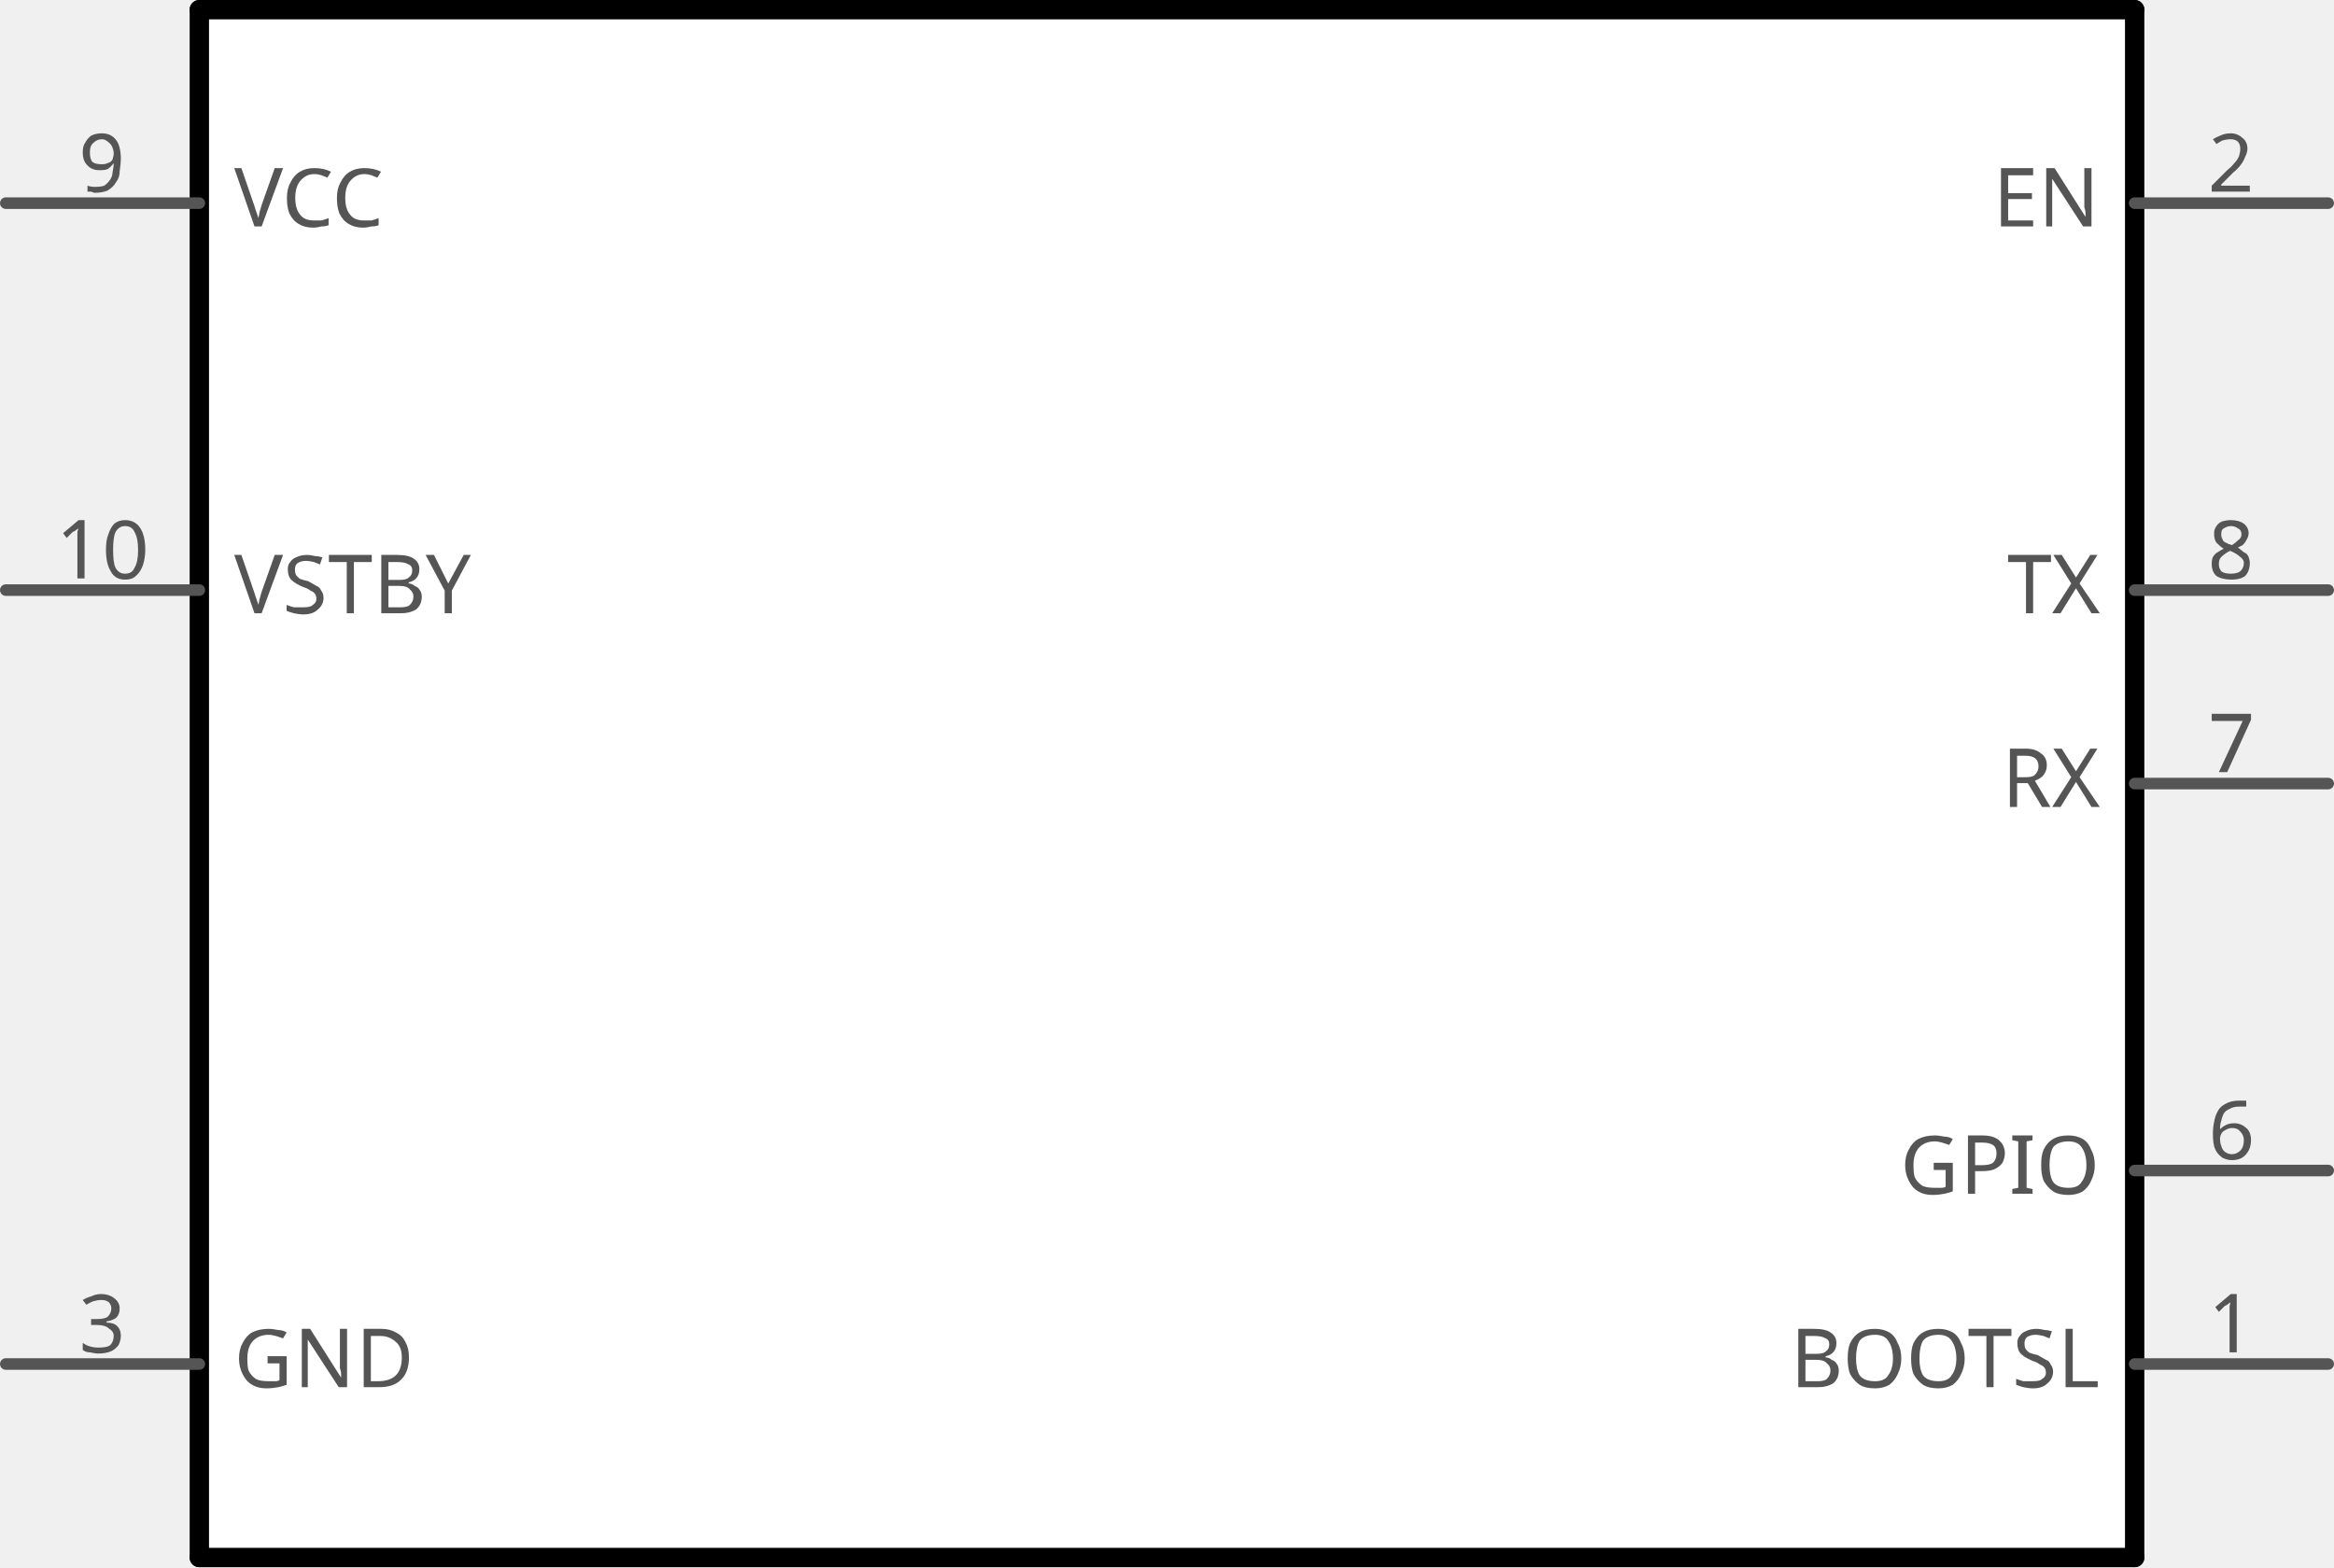
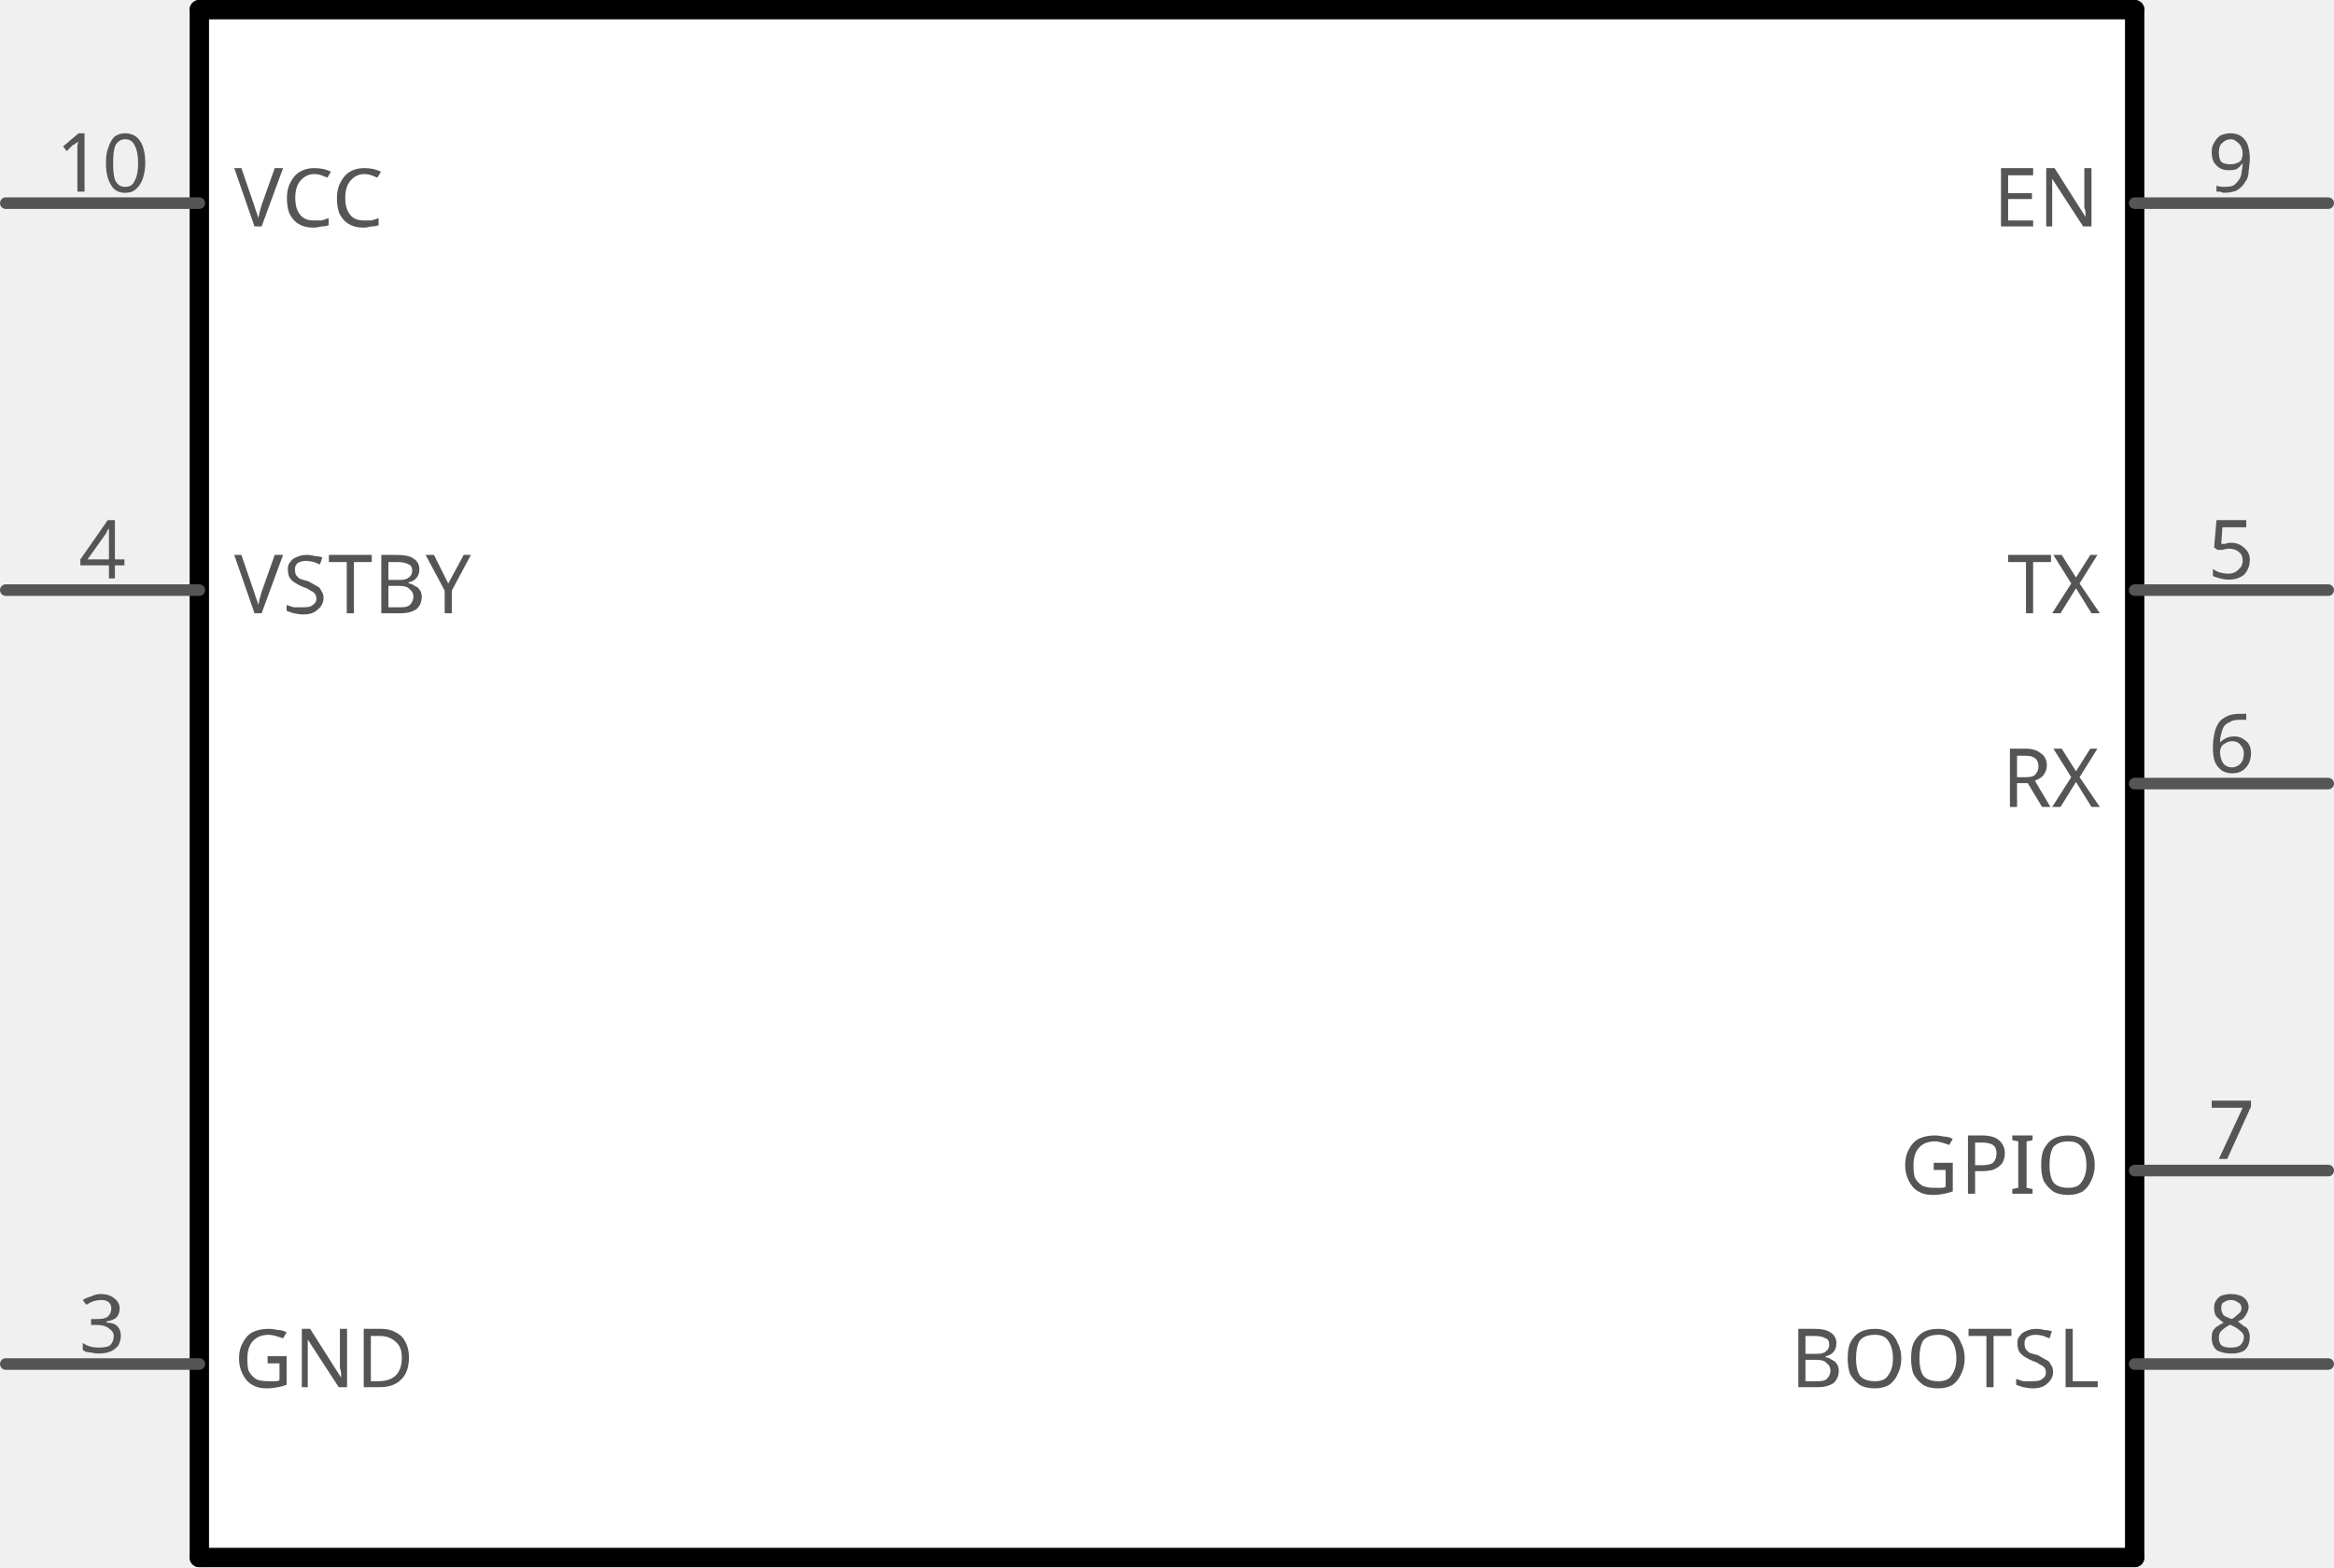
<svg xmlns="http://www.w3.org/2000/svg" version="1.2" baseProfile="tiny" x="0in" y="0in" width="1.206in" height="0.81in" viewBox="0 0 30.632 20.574">
  <g id="schematic">
    <rect x="2.616" y="0.127" width="25.4" height="20.32" stroke="none" stroke-width="0" fill="#ffffff" />
    <text class="text" id="label" font-family="OCRA" stroke="none" stroke-width="0" fill="#555555" font-size="2.896" x="15.316" y="10.287" text-anchor="middle" />
    <line class="other" x1="2.616" y1="0.127" x2="2.616" y2="20.447" stroke="#000000" stroke-width="0.254" stroke-linecap="round" />
    <line class="other" x1="2.616" y1="20.447" x2="28.016" y2="20.447" stroke="#000000" stroke-width="0.254" stroke-linecap="round" />
    <line class="other" x1="28.016" y1="20.447" x2="28.016" y2="0.127" stroke="#000000" stroke-width="0.254" stroke-linecap="round" />
    <line class="other" x1="28.016" y1="0.127" x2="2.616" y2="0.127" stroke="#000000" stroke-width="0.254" stroke-linecap="round" />
    <line class="pin" id="connector2pin" connectorname="GND" x1="0.076" y1="17.907" x2="2.616" y2="17.907" stroke="#555555" stroke-width="0.152" stroke-linecap="round" />
    <rect class="terminal" id="connector2terminal" x="0.076" y="17.907" width="0" height="0" stroke="none" stroke-width="0" fill="none" />
    <text class="text" font-family="OCRA" stroke="none" stroke-width="0" fill="#555555" font-size="1.067" x="1.346" y="17.755" text-anchor="middle">3</text>
    <text class="text" font-family="OCRA" stroke="none" stroke-width="0" fill="#555555" font-size="1.067" x="3.073" y="18.212" text-anchor="start">GND</text>
-     <line class="pin" id="connector9pin" connectorname="VSTBY" x1="0.076" y1="7.747" x2="2.616" y2="7.747" stroke="#555555" stroke-width="0.152" stroke-linecap="round" />
-     <rect class="terminal" id="connector9terminal" x="0.076" y="7.747" width="0" height="0" stroke="none" stroke-width="0" fill="none" />
-     <text class="text" font-family="OCRA" stroke="none" stroke-width="0" fill="#555555" font-size="1.067" x="1.346" y="7.595" text-anchor="middle">10</text>
+     <line class="pin" id="connector3pin" connectorname="VSTBY" x1="0.076" y1="7.747" x2="2.616" y2="7.747" stroke="#555555" stroke-width="0.152" stroke-linecap="round" />
+     <rect class="terminal" id="connector3terminal" x="0.076" y="7.747" width="0" height="0" stroke="none" stroke-width="0" fill="none" />
+     <text class="text" font-family="OCRA" stroke="none" stroke-width="0" fill="#555555" font-size="1.067" x="1.346" y="7.595" text-anchor="middle">4</text>
    <text class="text" font-family="OCRA" stroke="none" stroke-width="0" fill="#555555" font-size="1.067" x="3.073" y="8.052" text-anchor="start">VSTBY</text>
-     <line class="pin" id="connector7pin" connectorname="TX" x1="30.556" y1="7.747" x2="28.016" y2="7.747" stroke="#555555" stroke-width="0.152" stroke-linecap="round" />
-     <rect class="terminal" id="connector7terminal" x="30.556" y="7.747" width="0" height="0" stroke="none" stroke-width="0" fill="none" />
-     <text class="text" font-family="OCRA" stroke="none" stroke-width="0" fill="#555555" font-size="1.067" x="29.286" y="7.595" text-anchor="middle">8</text>
+     <line class="pin" id="connector4pin" connectorname="TX" x1="30.556" y1="7.747" x2="28.016" y2="7.747" stroke="#555555" stroke-width="0.152" stroke-linecap="round" />
+     <rect class="terminal" id="connector4terminal" x="30.556" y="7.747" width="0" height="0" stroke="none" stroke-width="0" fill="none" />
+     <text class="text" font-family="OCRA" stroke="none" stroke-width="0" fill="#555555" font-size="1.067" x="29.286" y="7.595" text-anchor="middle">5</text>
    <text class="text" font-family="OCRA" stroke="none" stroke-width="0" fill="#555555" font-size="1.067" x="27.559" y="8.052" text-anchor="end">TX</text>
-     <line class="pin" id="connector6pin" connectorname="RX" x1="30.556" y1="10.287" x2="28.016" y2="10.287" stroke="#555555" stroke-width="0.152" stroke-linecap="round" />
-     <rect class="terminal" id="connector6terminal" x="30.556" y="10.287" width="0" height="0" stroke="none" stroke-width="0" fill="none" />
-     <text class="text" font-family="OCRA" stroke="none" stroke-width="0" fill="#555555" font-size="1.067" x="29.286" y="10.135" text-anchor="middle">7</text>
+     <line class="pin" id="connector5pin" connectorname="RX" x1="30.556" y1="10.287" x2="28.016" y2="10.287" stroke="#555555" stroke-width="0.152" stroke-linecap="round" />
+     <rect class="terminal" id="connector5terminal" x="30.556" y="10.287" width="0" height="0" stroke="none" stroke-width="0" fill="none" />
+     <text class="text" font-family="OCRA" stroke="none" stroke-width="0" fill="#555555" font-size="1.067" x="29.286" y="10.135" text-anchor="middle">6</text>
    <text class="text" font-family="OCRA" stroke="none" stroke-width="0" fill="#555555" font-size="1.067" x="27.559" y="10.592" text-anchor="end">RX</text>
-     <line class="pin" id="connector5pin" connectorname="GPIO" x1="30.556" y1="15.367" x2="28.016" y2="15.367" stroke="#555555" stroke-width="0.152" stroke-linecap="round" />
-     <rect class="terminal" id="connector5terminal" x="30.556" y="15.367" width="0" height="0" stroke="none" stroke-width="0" fill="none" />
-     <text class="text" font-family="OCRA" stroke="none" stroke-width="0" fill="#555555" font-size="1.067" x="29.286" y="15.215" text-anchor="middle">6</text>
+     <line class="pin" id="connector6pin" connectorname="GPIO" x1="30.556" y1="15.367" x2="28.016" y2="15.367" stroke="#555555" stroke-width="0.152" stroke-linecap="round" />
+     <rect class="terminal" id="connector6terminal" x="30.556" y="15.367" width="0" height="0" stroke="none" stroke-width="0" fill="none" />
+     <text class="text" font-family="OCRA" stroke="none" stroke-width="0" fill="#555555" font-size="1.067" x="29.286" y="15.215" text-anchor="middle">7</text>
    <text class="text" font-family="OCRA" stroke="none" stroke-width="0" fill="#555555" font-size="1.067" x="27.559" y="15.672" text-anchor="end">GPIO</text>
-     <line class="pin" id="connector0pin" connectorname="BOOTSL" x1="30.556" y1="17.907" x2="28.016" y2="17.907" stroke="#555555" stroke-width="0.152" stroke-linecap="round" />
-     <rect class="terminal" id="connector0terminal" x="30.556" y="17.907" width="0" height="0" stroke="none" stroke-width="0" fill="none" />
-     <text class="text" font-family="OCRA" stroke="none" stroke-width="0" fill="#555555" font-size="1.067" x="29.286" y="17.755" text-anchor="middle">1</text>
+     <line class="pin" id="connector7pin" connectorname="BOOTSL" x1="30.556" y1="17.907" x2="28.016" y2="17.907" stroke="#555555" stroke-width="0.152" stroke-linecap="round" />
+     <rect class="terminal" id="connector7terminal" x="30.556" y="17.907" width="0" height="0" stroke="none" stroke-width="0" fill="none" />
+     <text class="text" font-family="OCRA" stroke="none" stroke-width="0" fill="#555555" font-size="1.067" x="29.286" y="17.755" text-anchor="middle">8</text>
    <text class="text" font-family="OCRA" stroke="none" stroke-width="0" fill="#555555" font-size="1.067" x="27.559" y="18.212" text-anchor="end">BOOTSL</text>
-     <line class="pin" id="connector1pin" connectorname="EN" x1="30.556" y1="2.667" x2="28.016" y2="2.667" stroke="#555555" stroke-width="0.152" stroke-linecap="round" />
-     <rect class="terminal" id="connector1terminal" x="30.556" y="2.667" width="0" height="0" stroke="none" stroke-width="0" fill="none" />
-     <text class="text" font-family="OCRA" stroke="none" stroke-width="0" fill="#555555" font-size="1.067" x="29.286" y="2.515" text-anchor="middle">2</text>
+     <line class="pin" id="connector8pin" connectorname="EN" x1="30.556" y1="2.667" x2="28.016" y2="2.667" stroke="#555555" stroke-width="0.152" stroke-linecap="round" />
+     <rect class="terminal" id="connector8terminal" x="30.556" y="2.667" width="0" height="0" stroke="none" stroke-width="0" fill="none" />
+     <text class="text" font-family="OCRA" stroke="none" stroke-width="0" fill="#555555" font-size="1.067" x="29.286" y="2.515" text-anchor="middle">9</text>
    <text class="text" font-family="OCRA" stroke="none" stroke-width="0" fill="#555555" font-size="1.067" x="27.559" y="2.972" text-anchor="end">EN</text>
-     <line class="pin" id="connector8pin" connectorname="VCC" x1="0.076" y1="2.667" x2="2.616" y2="2.667" stroke="#555555" stroke-width="0.152" stroke-linecap="round" />
-     <rect class="terminal" id="connector8terminal" x="0.076" y="2.667" width="0" height="0" stroke="none" stroke-width="0" fill="none" />
-     <text class="text" font-family="OCRA" stroke="none" stroke-width="0" fill="#555555" font-size="1.067" x="1.346" y="2.515" text-anchor="middle">9</text>
+     <line class="pin" id="connector9pin" connectorname="VCC" x1="0.076" y1="2.667" x2="2.616" y2="2.667" stroke="#555555" stroke-width="0.152" stroke-linecap="round" />
+     <rect class="terminal" id="connector9terminal" x="0.076" y="2.667" width="0" height="0" stroke="none" stroke-width="0" fill="none" />
+     <text class="text" font-family="OCRA" stroke="none" stroke-width="0" fill="#555555" font-size="1.067" x="1.346" y="2.515" text-anchor="middle">10</text>
    <text class="text" font-family="OCRA" stroke="none" stroke-width="0" fill="#555555" font-size="1.067" x="3.073" y="2.972" text-anchor="start">VCC</text>
-     <line class="pin" id="connector3pin" connectorname="GND" x1="0.076" y1="17.907" x2="2.616" y2="17.907" stroke="#555555" stroke-width="0" stroke-linecap="round" />
-     <rect class="terminal" id="connector3terminal" x="0.076" y="17.907" width="0" height="0" stroke="none" stroke-width="0" fill="none" />
-     <line class="pin" id="connector4pin" connectorname="GND" x1="0.076" y1="17.907" x2="2.616" y2="17.907" stroke="#555555" stroke-width="0" stroke-linecap="round" />
-     <rect class="terminal" id="connector4terminal" x="0.076" y="17.907" width="0" height="0" stroke="none" stroke-width="0" fill="none" />
+     <line class="pin" id="connector0pin" connectorname="GND" x1="0.076" y1="17.907" x2="2.616" y2="17.907" stroke="#555555" stroke-width="0" stroke-linecap="round" />
+     <rect class="terminal" id="connector0terminal" x="0.076" y="17.907" width="0" height="0" stroke="none" stroke-width="0" fill="none" />
+     <line class="pin" id="connector1pin" connectorname="GND" x1="0.076" y1="17.907" x2="2.616" y2="17.907" stroke="#555555" stroke-width="0" stroke-linecap="round" />
+     <rect class="terminal" id="connector1terminal" x="0.076" y="17.907" width="0" height="0" stroke="none" stroke-width="0" fill="none" />
  </g>
</svg>
